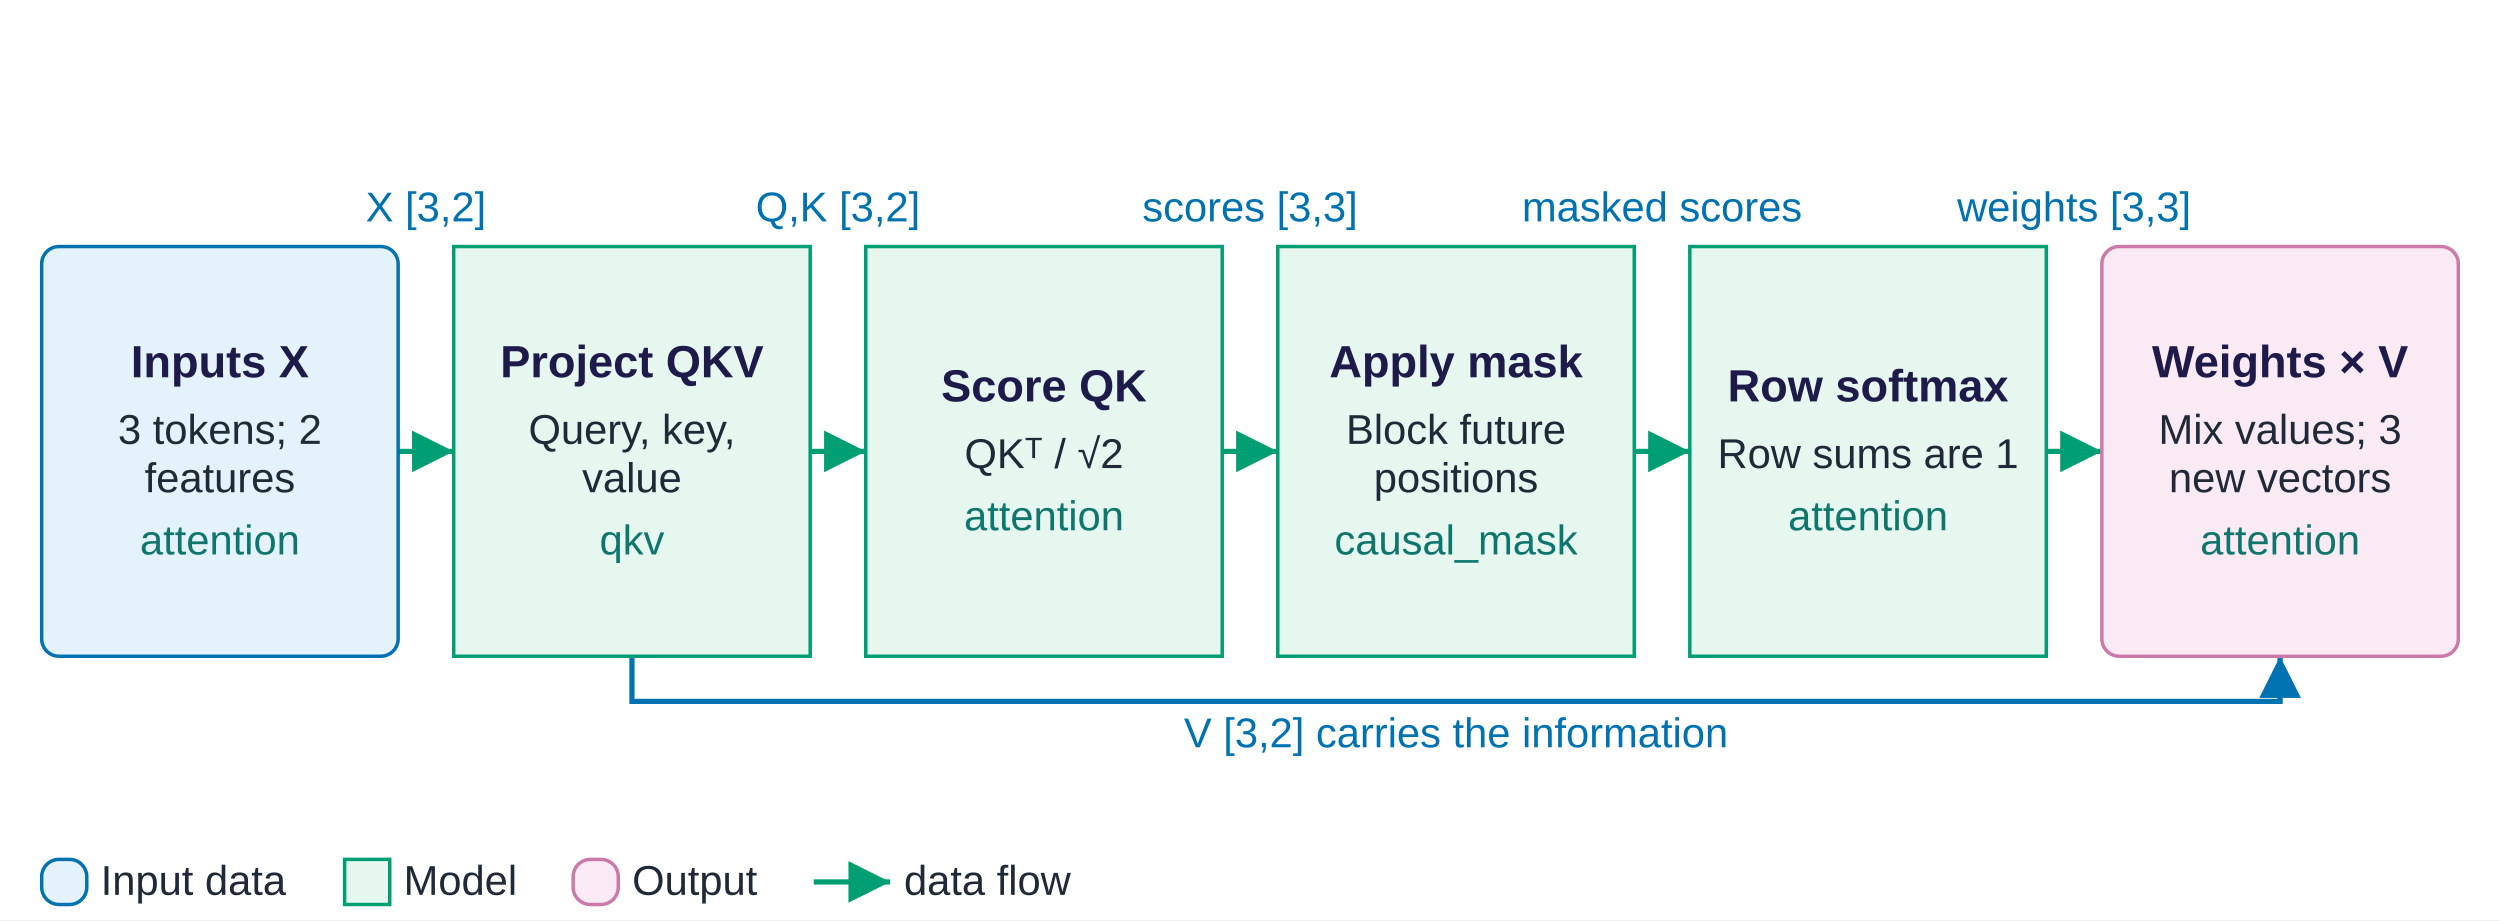
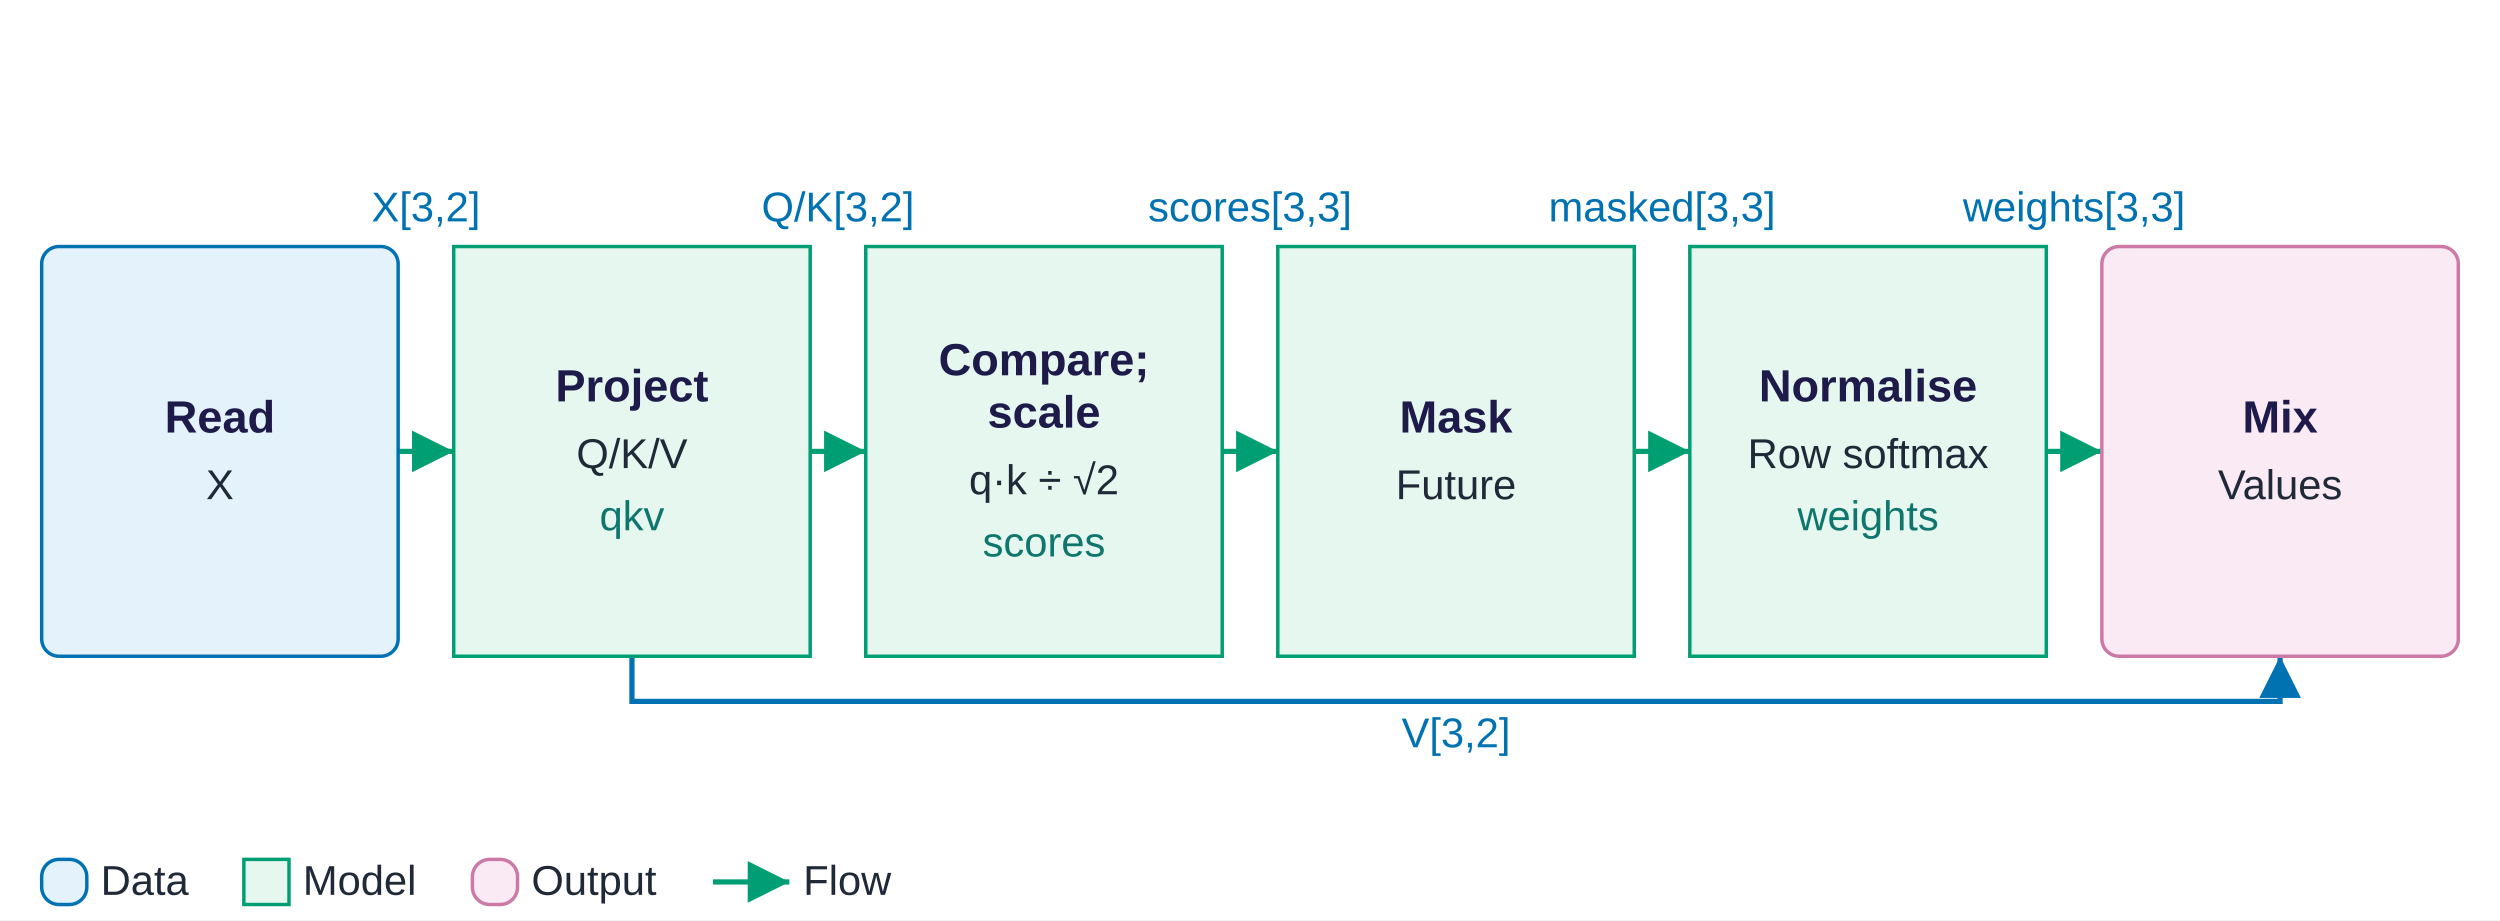
<svg xmlns="http://www.w3.org/2000/svg" width="1440" height="530" role="img">
  <rect width="100%" height="100%" fill="white" />
  <defs>
    <marker id="arrow009E73" markerWidth="8" markerHeight="8" refX="8" refY="4" orient="auto">
      <path d="M0,0 L8,4 L0,8" fill="#009E73" />
    </marker>
    <marker id="arrow0072B2" markerWidth="8" markerHeight="8" refX="8" refY="4" orient="auto">
      <path d="M0,0 L8,4 L0,8" fill="#0072B2" />
    </marker>
  </defs>
  <polyline points="229.333,260 261.333,260" fill="none" stroke="#009E73" stroke-width="3" marker-end="url(#arrow009E73)" />
  <text font-family="Arial,sans-serif" font-size="24" fill="#0072B2" font-weight="400" text-anchor="middle">
-     <tspan x="245.333" y="127.52">X [3,2]</tspan>
+     <tspan x="245.333" y="127.52">X[3,2]</tspan>
  </text>
  <polyline points="466.667,260 498.667,260" fill="none" stroke="#009E73" stroke-width="3" marker-end="url(#arrow009E73)" />
  <text font-family="Arial,sans-serif" font-size="24" fill="#0072B2" font-weight="400" text-anchor="middle">
-     <tspan x="482.667" y="127.52">Q,K [3,2]</tspan>
+     <tspan x="482.667" y="127.52">Q/K[3,2]</tspan>
  </text>
  <polyline points="704,260 736,260" fill="none" stroke="#009E73" stroke-width="3" marker-end="url(#arrow009E73)" />
  <text font-family="Arial,sans-serif" font-size="24" fill="#0072B2" font-weight="400" text-anchor="middle">
-     <tspan x="720" y="127.52">scores [3,3]</tspan>
+     <tspan x="720" y="127.52">scores[3,3]</tspan>
  </text>
  <polyline points="941.333,260 973.333,260" fill="none" stroke="#009E73" stroke-width="3" marker-end="url(#arrow009E73)" />
  <text font-family="Arial,sans-serif" font-size="24" fill="#0072B2" font-weight="400" text-anchor="middle">
-     <tspan x="957.333" y="127.52">masked scores</tspan>
+     <tspan x="957.333" y="127.52">masked[3,3]</tspan>
  </text>
  <polyline points="1178.667,260 1210.667,260" fill="none" stroke="#009E73" stroke-width="3" marker-end="url(#arrow009E73)" />
  <text font-family="Arial,sans-serif" font-size="24" fill="#0072B2" font-weight="400" text-anchor="middle">
-     <tspan x="1194.667" y="127.52">weights [3,3]</tspan>
+     <tspan x="1194.667" y="127.52">weights[3,3]</tspan>
  </text>
  <polyline points="364,378 364,404 1313.333,404 1313.333,378" fill="none" stroke="#0072B2" stroke-width="3" marker-end="url(#arrow0072B2)" />
  <text font-family="Arial,sans-serif" font-size="24" fill="#0072B2" font-weight="400" text-anchor="middle">
-     <tspan x="838.667" y="430.44">V [3,2] carries the information</tspan>
+     <tspan x="838.667" y="430.44">V[3,2]</tspan>
  </text>
  <rect x="24" y="142" width="205.333" height="236" rx="10" fill="#E4F2FB" stroke="#0072B2" stroke-width="2" />
  <text font-family="Arial,sans-serif" font-size="26" fill="#1E1B4B" font-weight="700" text-anchor="middle">
-     <tspan x="126.667" y="217.3">Inputs X</tspan>
+     <tspan x="126.667" y="249.14">Read</tspan>
  </text>
  <text font-family="Arial,sans-serif" font-size="24" fill="#1F2937" font-weight="400" text-anchor="middle">
-     <tspan x="126.667" y="255.68">3 tokens; 2</tspan>
-   </text>
-   <text font-family="Arial,sans-serif" font-size="24" fill="#1F2937" font-weight="400" text-anchor="middle">
-     <tspan x="126.667" y="283.52">features</tspan>
-   </text>
-   <text font-family="Arial,sans-serif" font-size="24" fill="#0F766E" font-weight="400" text-anchor="middle">
-     <tspan x="126.667" y="319.36">attention</tspan>
+     <tspan x="126.667" y="287.52">X</tspan>
  </text>
  <rect x="261.333" y="142" width="205.333" height="236" rx="0" fill="#E5F7EF" stroke="#009E73" stroke-width="2" />
  <text font-family="Arial,sans-serif" font-size="26" fill="#1E1B4B" font-weight="700" text-anchor="middle">
-     <tspan x="364" y="217.3">Project QKV</tspan>
+     <tspan x="364" y="231.22">Project</tspan>
  </text>
  <text font-family="Arial,sans-serif" font-size="24" fill="#1F2937" font-weight="400" text-anchor="middle">
-     <tspan x="364" y="255.68">Query, key,</tspan>
-   </text>
-   <text font-family="Arial,sans-serif" font-size="24" fill="#1F2937" font-weight="400" text-anchor="middle">
-     <tspan x="364" y="283.52">value</tspan>
+     <tspan x="364" y="269.6">Q/K/V</tspan>
  </text>
  <text font-family="Arial,sans-serif" font-size="24" fill="#0F766E" font-weight="400" text-anchor="middle">
-     <tspan x="364" y="319.36">qkv</tspan>
+     <tspan x="364" y="305.44">qkv</tspan>
  </text>
  <rect x="498.667" y="142" width="205.333" height="236" rx="0" fill="#E5F7EF" stroke="#009E73" stroke-width="2" />
  <text font-family="Arial,sans-serif" font-size="26" fill="#1E1B4B" font-weight="700" text-anchor="middle">
-     <tspan x="601.333" y="231.22">Score QK</tspan>
+     <tspan x="601.333" y="216.14">Compare;</tspan>
+   </text>
+   <text font-family="Arial,sans-serif" font-size="26" fill="#1E1B4B" font-weight="700" text-anchor="middle">
+     <tspan x="601.333" y="246.3">scale</tspan>
  </text>
  <text font-family="Arial,sans-serif" font-size="24" fill="#1F2937" font-weight="400" text-anchor="middle">
-     <tspan x="601.333" y="269.6">QKᵀ / √2</tspan>
+     <tspan x="601.333" y="284.68">q·k ÷ √2</tspan>
  </text>
  <text font-family="Arial,sans-serif" font-size="24" fill="#0F766E" font-weight="400" text-anchor="middle">
-     <tspan x="601.333" y="305.44">attention</tspan>
+     <tspan x="601.333" y="320.52">scores</tspan>
  </text>
  <rect x="736" y="142" width="205.333" height="236" rx="0" fill="#E5F7EF" stroke="#009E73" stroke-width="2" />
  <text font-family="Arial,sans-serif" font-size="26" fill="#1E1B4B" font-weight="700" text-anchor="middle">
-     <tspan x="838.667" y="217.3">Apply mask</tspan>
+     <tspan x="838.667" y="249.14">Mask</tspan>
  </text>
  <text font-family="Arial,sans-serif" font-size="24" fill="#1F2937" font-weight="400" text-anchor="middle">
-     <tspan x="838.667" y="255.68">Block future</tspan>
-   </text>
-   <text font-family="Arial,sans-serif" font-size="24" fill="#1F2937" font-weight="400" text-anchor="middle">
-     <tspan x="838.667" y="283.52">positions</tspan>
-   </text>
-   <text font-family="Arial,sans-serif" font-size="24" fill="#0F766E" font-weight="400" text-anchor="middle">
-     <tspan x="838.667" y="319.36">causal_mask</tspan>
+     <tspan x="838.667" y="287.52">Future</tspan>
  </text>
  <rect x="973.333" y="142" width="205.333" height="236" rx="0" fill="#E5F7EF" stroke="#009E73" stroke-width="2" />
  <text font-family="Arial,sans-serif" font-size="26" fill="#1E1B4B" font-weight="700" text-anchor="middle">
-     <tspan x="1076" y="231.22">Row softmax</tspan>
+     <tspan x="1076" y="231.22">Normalise</tspan>
  </text>
  <text font-family="Arial,sans-serif" font-size="24" fill="#1F2937" font-weight="400" text-anchor="middle">
-     <tspan x="1076" y="269.6">Row sums are 1</tspan>
+     <tspan x="1076" y="269.6">Row softmax</tspan>
  </text>
  <text font-family="Arial,sans-serif" font-size="24" fill="#0F766E" font-weight="400" text-anchor="middle">
-     <tspan x="1076" y="305.44">attention</tspan>
+     <tspan x="1076" y="305.44">weights</tspan>
  </text>
  <rect x="1210.667" y="142" width="205.333" height="236" rx="10" fill="#F9EAF4" stroke="#CC79A7" stroke-width="2" />
  <text font-family="Arial,sans-serif" font-size="26" fill="#1E1B4B" font-weight="700" text-anchor="middle">
-     <tspan x="1313.333" y="217.3">Weights × V</tspan>
+     <tspan x="1313.333" y="249.14">Mix</tspan>
  </text>
  <text font-family="Arial,sans-serif" font-size="24" fill="#1F2937" font-weight="400" text-anchor="middle">
-     <tspan x="1313.333" y="255.68">Mix values; 3</tspan>
-   </text>
-   <text font-family="Arial,sans-serif" font-size="24" fill="#1F2937" font-weight="400" text-anchor="middle">
-     <tspan x="1313.333" y="283.52">new vectors</tspan>
-   </text>
-   <text font-family="Arial,sans-serif" font-size="24" fill="#0F766E" font-weight="400" text-anchor="middle">
-     <tspan x="1313.333" y="319.36">attention</tspan>
+     <tspan x="1313.333" y="287.52">Values</tspan>
  </text>
  <rect x="24" y="495" width="26" height="26" rx="10" fill="#E4F2FB" stroke="#0072B2" stroke-width="2" />
  <text font-family="Arial,sans-serif" font-size="24" fill="#1F2937" font-weight="400" text-anchor="start">
-     <tspan x="58" y="515.44">Input data</tspan>
+     <tspan x="58" y="515.44">Data</tspan>
  </text>
-   <rect x="198.488" y="495" width="26" height="26" rx="0" fill="#E5F7EF" stroke="#009E73" stroke-width="2" />
+   <rect x="140.462" y="495" width="26" height="26" rx="0" fill="#E5F7EF" stroke="#009E73" stroke-width="2" />
  <text font-family="Arial,sans-serif" font-size="24" fill="#1F2937" font-weight="400" text-anchor="start">
-     <tspan x="232.488" y="515.44">Model</tspan>
+     <tspan x="174.462" y="515.44">Model</tspan>
  </text>
-   <rect x="330.128" y="495" width="26" height="26" rx="10" fill="#F9EAF4" stroke="#CC79A7" stroke-width="2" />
+   <rect x="272.101" y="495" width="26" height="26" rx="10" fill="#F9EAF4" stroke="#CC79A7" stroke-width="2" />
  <text font-family="Arial,sans-serif" font-size="24" fill="#1F2937" font-weight="400" text-anchor="start">
-     <tspan x="364.128" y="515.44">Output</tspan>
+     <tspan x="306.101" y="515.44">Output</tspan>
  </text>
-   <polyline points="468.697,508 512.697,508" fill="none" stroke="#009E73" stroke-width="3" marker-end="url(#arrow009E73)" />
+   <polyline points="410.671,508 454.671,508" fill="none" stroke="#009E73" stroke-width="3" marker-end="url(#arrow009E73)" />
  <text font-family="Arial,sans-serif" font-size="24" fill="#1F2937" font-weight="400" text-anchor="start">
-     <tspan x="520.697" y="515.44">data flow</tspan>
+     <tspan x="462.671" y="515.44">Flow</tspan>
  </text>
</svg>
